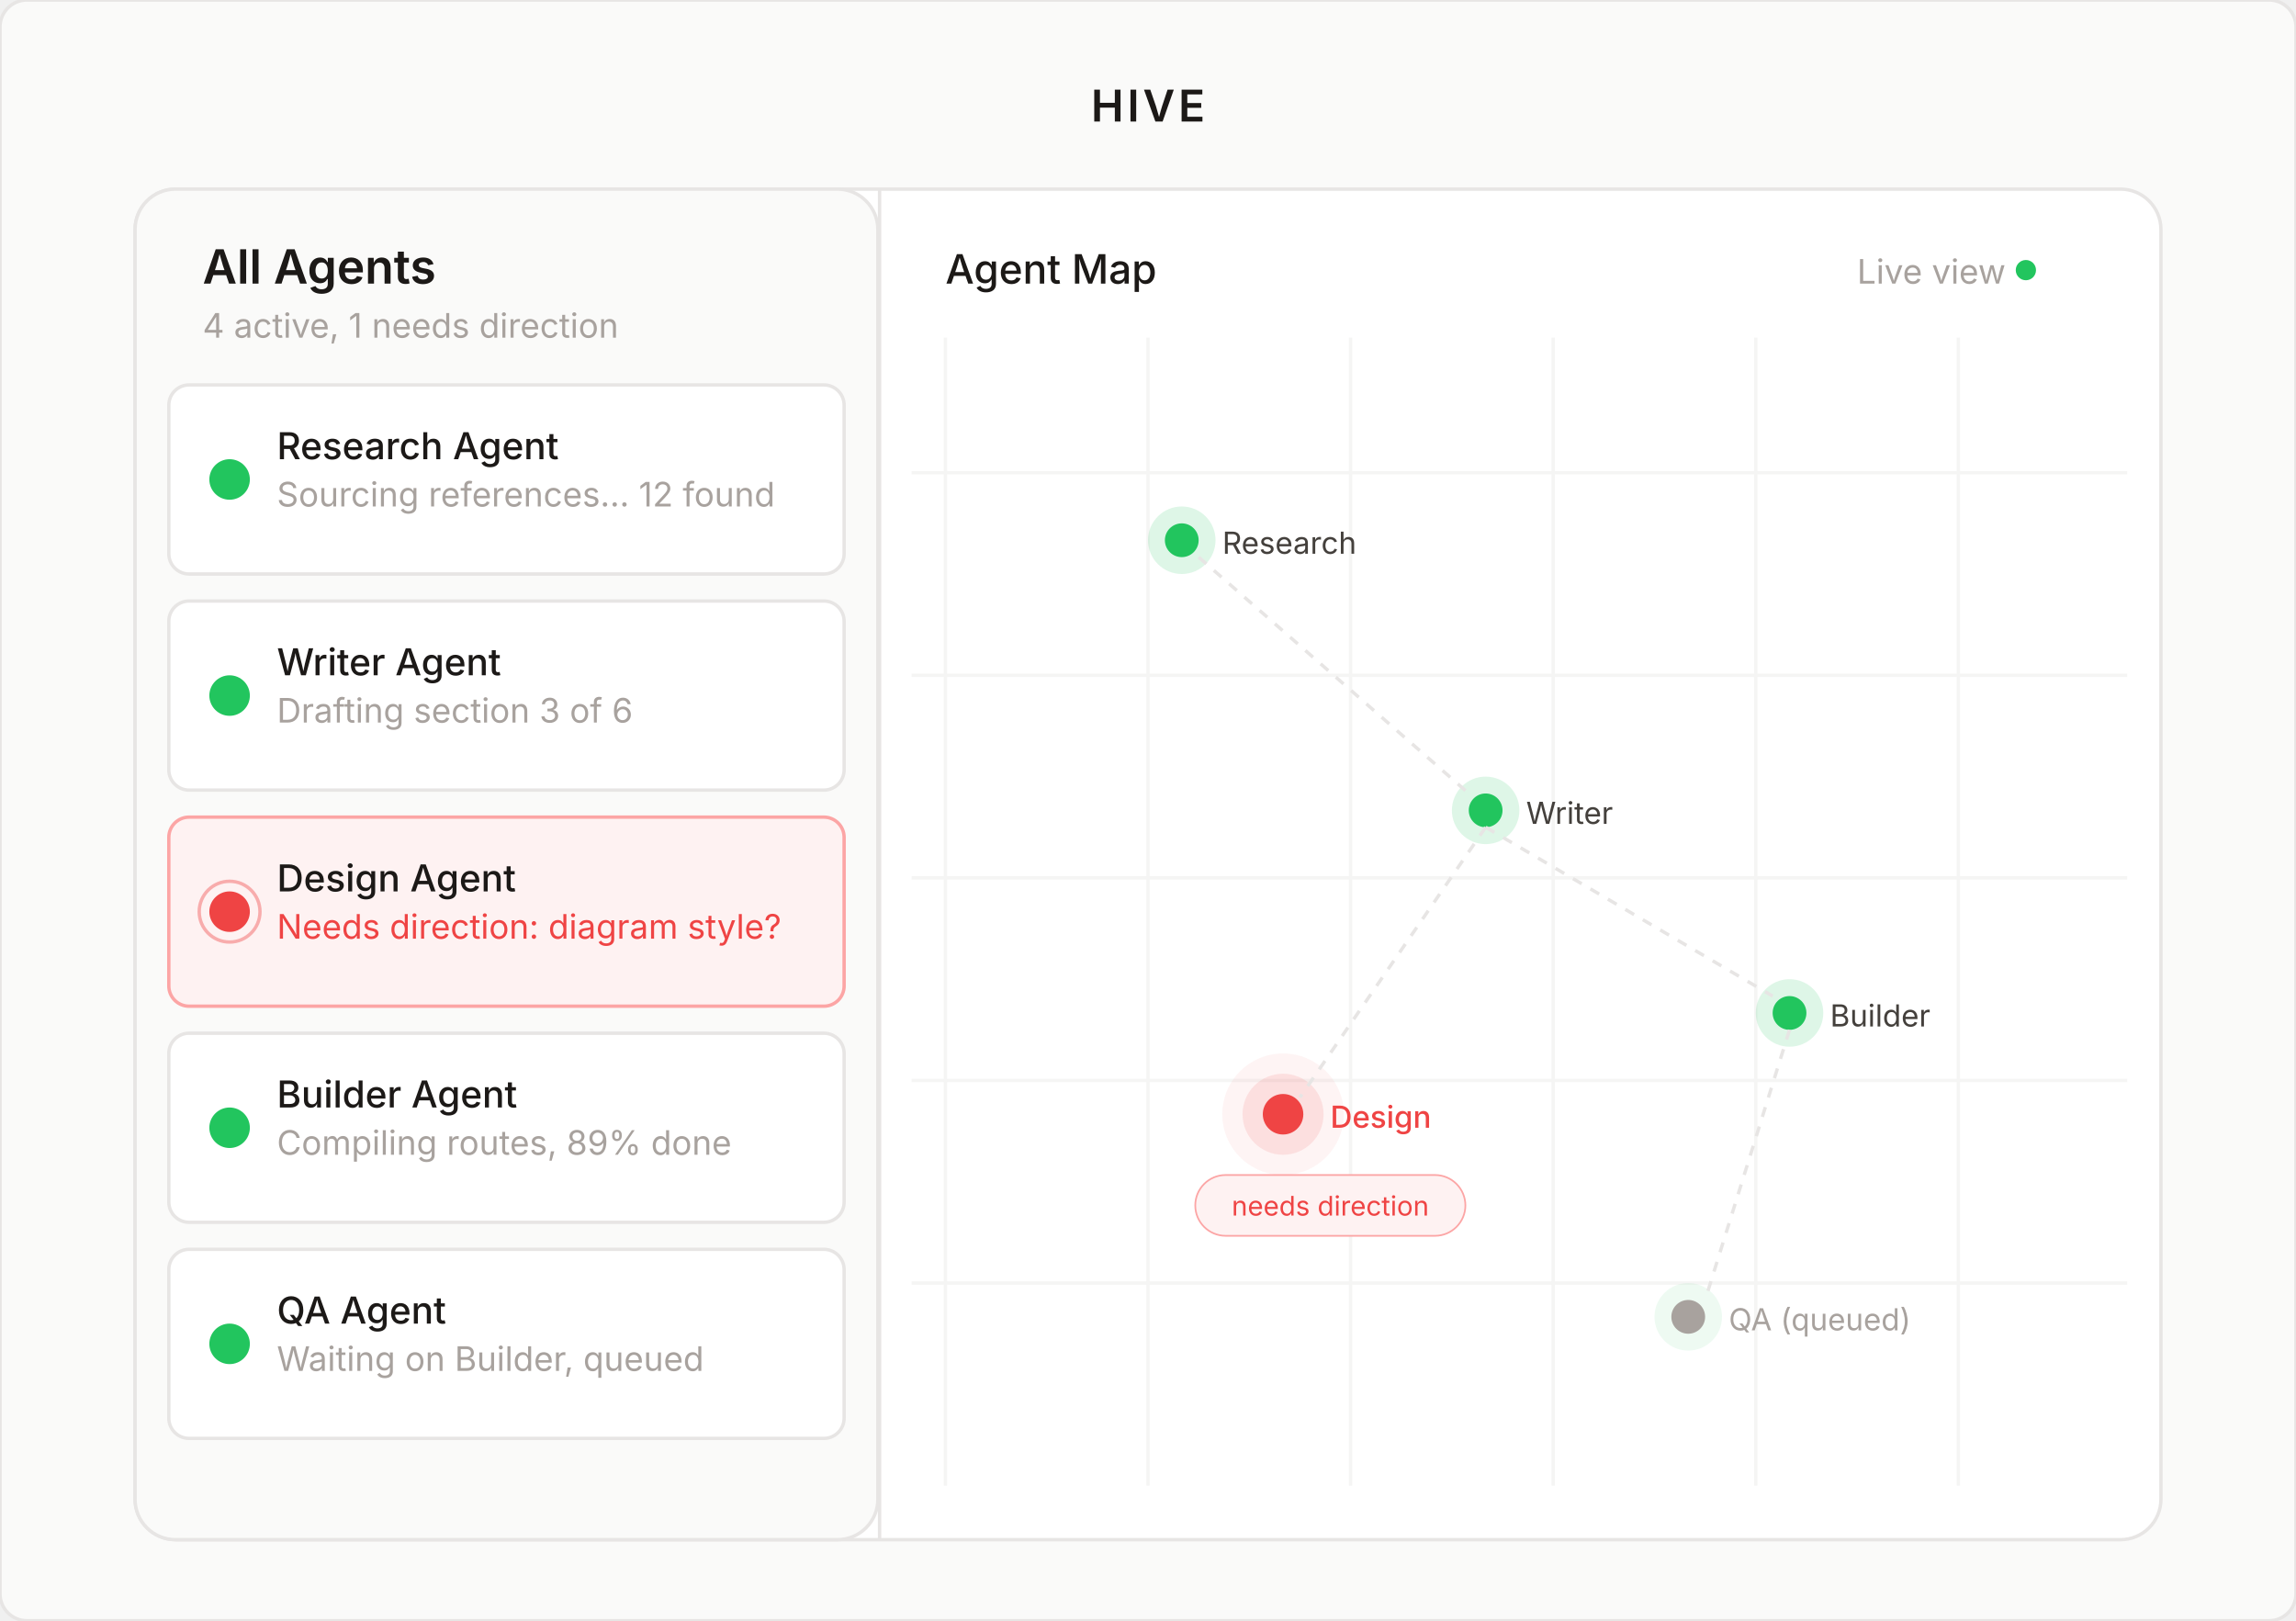
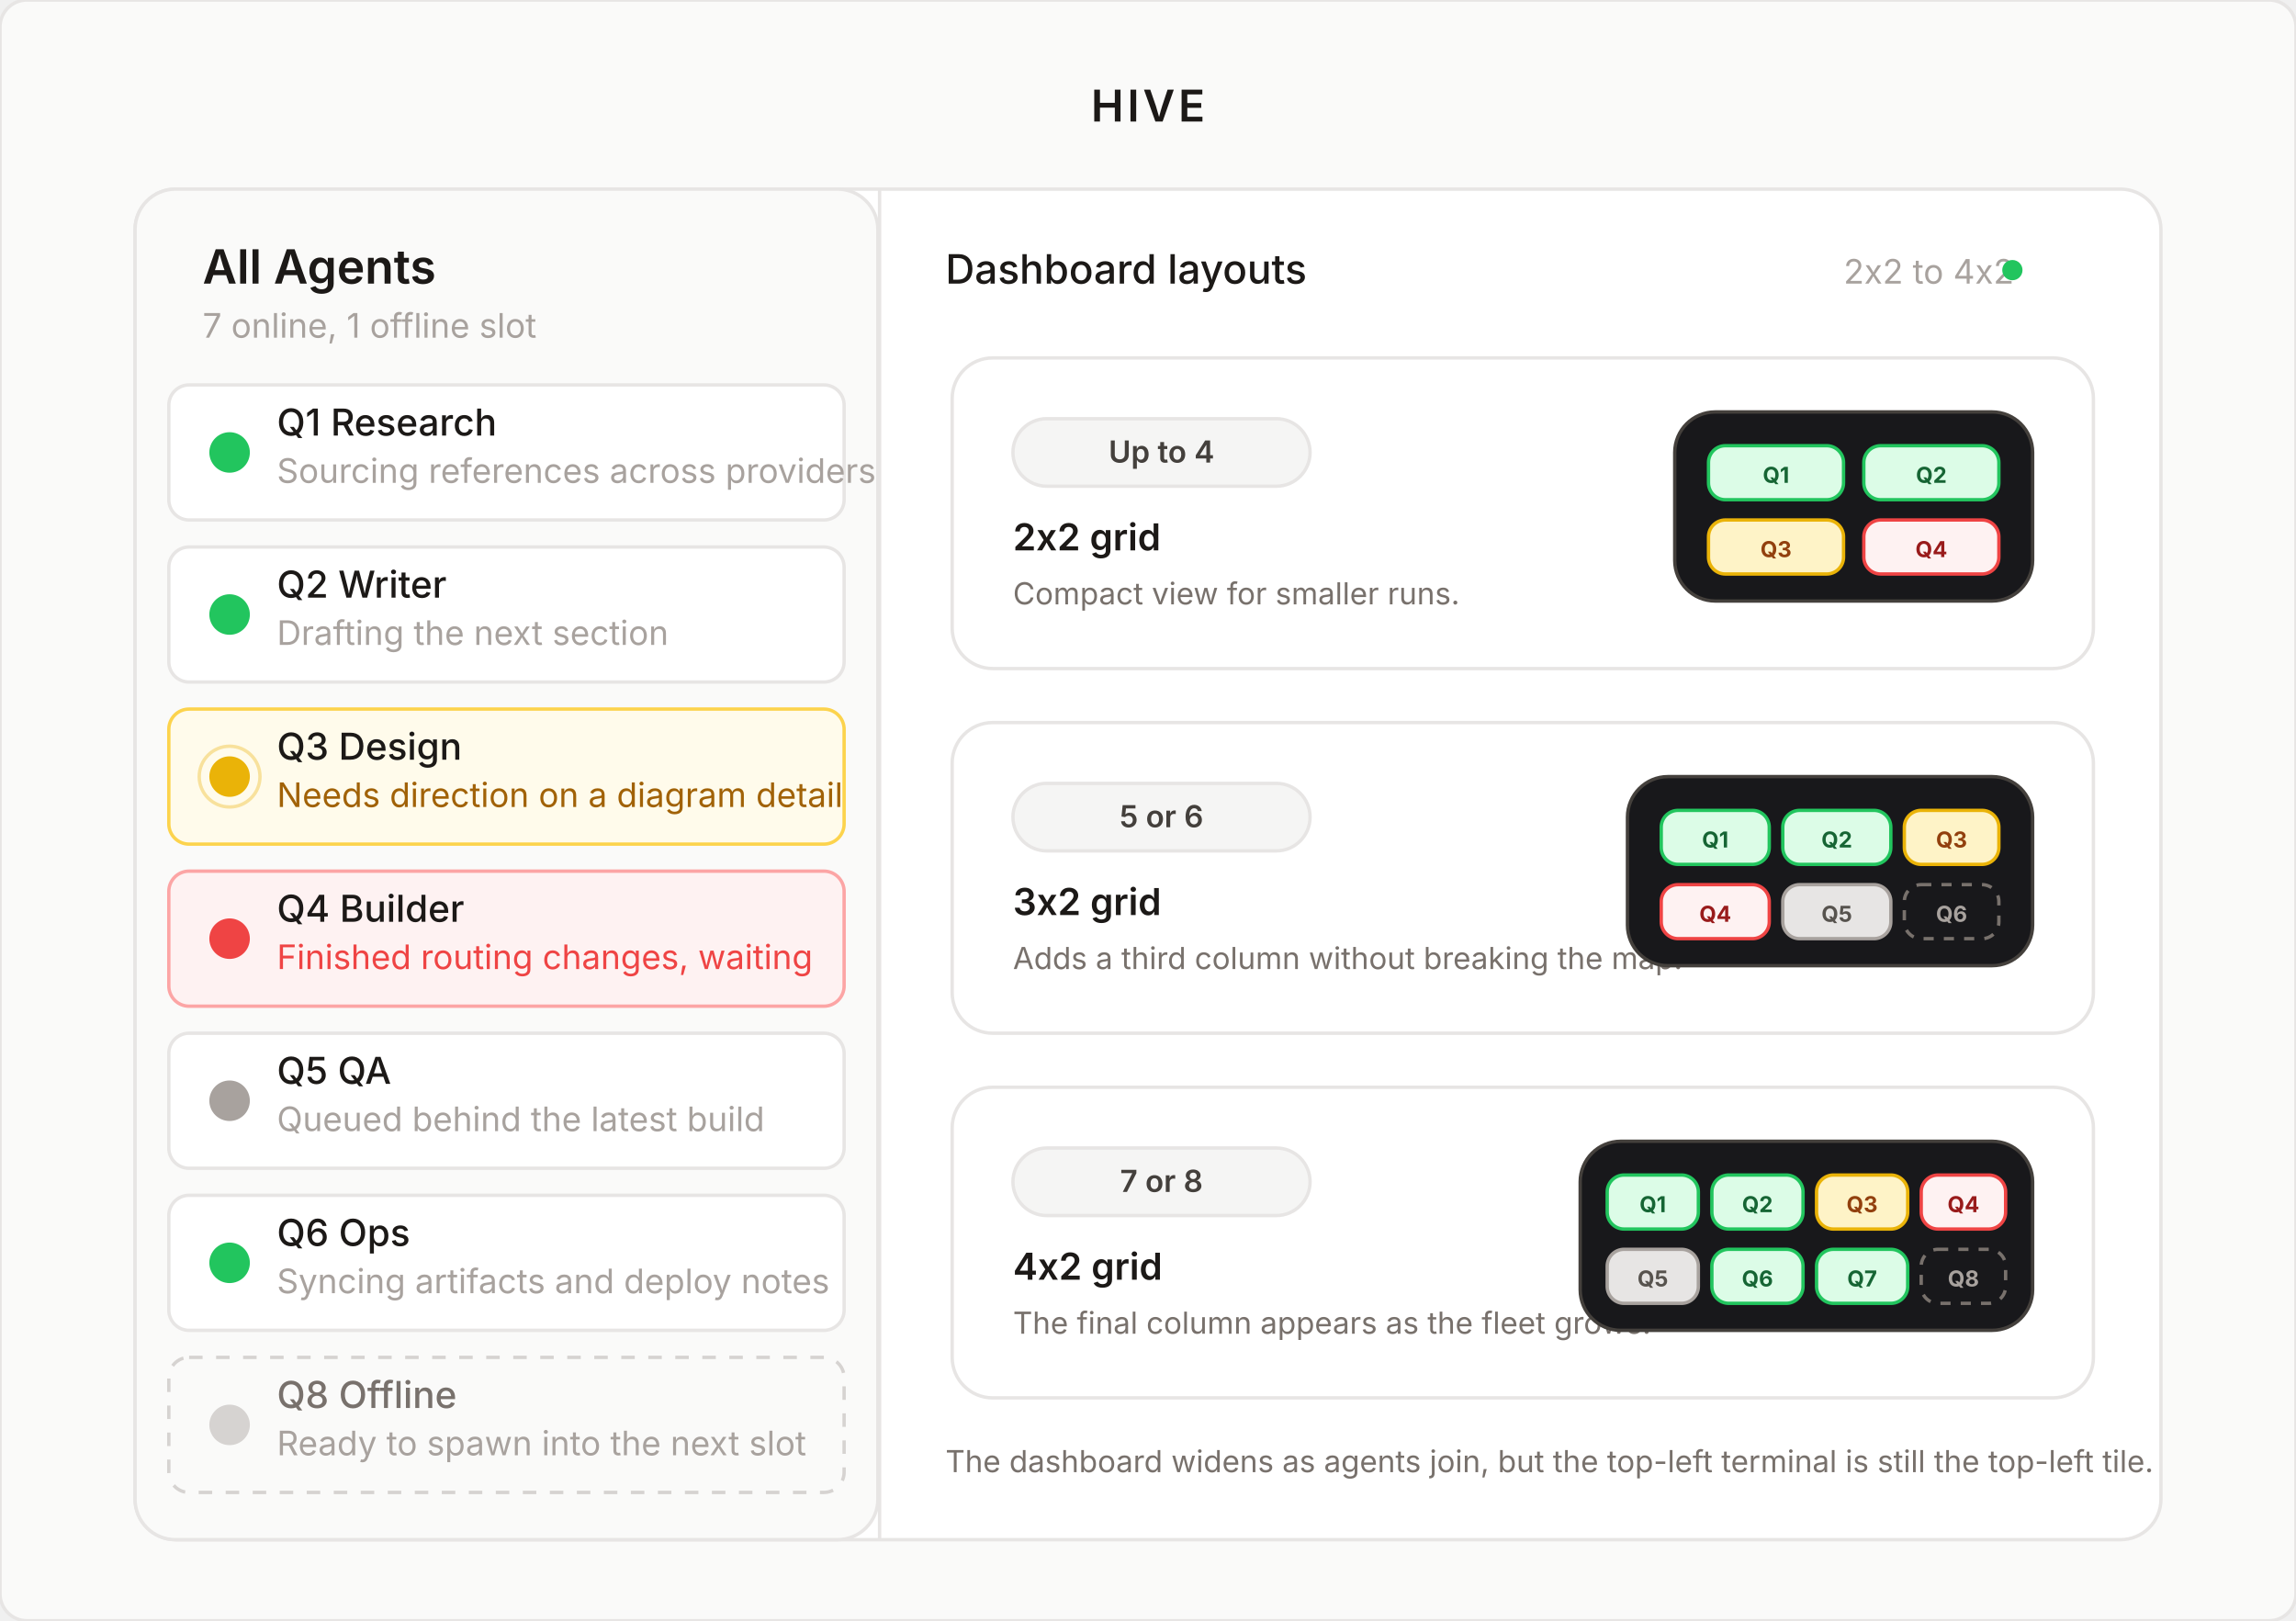
<svg xmlns="http://www.w3.org/2000/svg" viewBox="0 0 680 480" fill="none">
  <style>
    text { font-family: -apple-system, BlinkMacSystemFont, 'Segoe UI', sans-serif; }
  </style>
  <rect width="680" height="480" rx="8" fill="#fafaf9" stroke="#e7e5e4" stroke-width="1" />
  <text x="340" y="36" text-anchor="middle" font-size="13" font-weight="600" fill="#1c1917" letter-spacing="0.08em">HIVE</text>
-   <rect x="40" y="56" width="600" height="400" rx="12" fill="white" stroke="#e7e5e4" stroke-width="1" />
+   <rect x="40" y="56" width="600" height="400" rx="12" fill="#ffffff" stroke="#e7e5e4" stroke-width="1" />
  <rect x="40" y="56" width="220" height="400" rx="12" fill="#fafaf9" stroke="#e7e5e4" stroke-width="1" />
  <rect x="260" y="56" width="1" height="400" fill="#e7e5e4" />
  <text x="60" y="84" font-size="14" font-weight="600" fill="#1c1917">All Agents</text>
-   <text x="60" y="100" font-size="10" fill="#a8a29e">4 active, 1 needs direction</text>
-   <rect x="50" y="114" width="200" height="56" rx="6" fill="white" stroke="#e7e5e4" stroke-width="1" />
-   <circle cx="68" cy="142" r="6" fill="#22c55e" />
-   <text x="82" y="136" font-size="11" font-weight="500" fill="#1c1917">Research Agent</text>
-   <text x="82" y="150" font-size="10" fill="#a8a29e">Sourcing references... 12 found</text>
-   <rect x="50" y="178" width="200" height="56" rx="6" fill="white" stroke="#e7e5e4" stroke-width="1" />
-   <circle cx="68" cy="206" r="6" fill="#22c55e" />
-   <text x="82" y="200" font-size="11" font-weight="500" fill="#1c1917">Writer Agent</text>
-   <text x="82" y="214" font-size="10" fill="#a8a29e">Drafting section 3 of 6</text>
-   <rect x="50" y="242" width="200" height="56" rx="6" fill="#fef2f2" stroke="#fca5a5" stroke-width="1" />
-   <circle cx="68" cy="270" r="6" fill="#ef4444" />
-   <circle cx="68" cy="270" r="9" fill="none" stroke="#ef4444" stroke-width="1" opacity="0.4" />
-   <text x="82" y="264" font-size="11" font-weight="500" fill="#1c1917">Design Agent</text>
-   <text x="82" y="278" font-size="10" fill="#ef4444">Needs direction: diagram style?</text>
-   <rect x="50" y="306" width="200" height="56" rx="6" fill="white" stroke="#e7e5e4" stroke-width="1" />
-   <circle cx="68" cy="334" r="6" fill="#22c55e" />
-   <text x="82" y="328" font-size="11" font-weight="500" fill="#1c1917">Builder Agent</text>
-   <text x="82" y="342" font-size="10" fill="#a8a29e">Compiling routes, 89% done</text>
-   <rect x="50" y="370" width="200" height="56" rx="6" fill="white" stroke="#e7e5e4" stroke-width="1" />
-   <circle cx="68" cy="398" r="6" fill="#22c55e" />
-   <text x="82" y="392" font-size="11" font-weight="500" fill="#1c1917">QA Agent</text>
-   <text x="82" y="406" font-size="10" fill="#a8a29e">Waiting on Builder, queued</text>
-   <line x1="280" y1="100" x2="280" y2="440" stroke="#f5f5f4" stroke-width="1" />
-   <line x1="340" y1="100" x2="340" y2="440" stroke="#f5f5f4" stroke-width="1" />
-   <line x1="400" y1="100" x2="400" y2="440" stroke="#f5f5f4" stroke-width="1" />
-   <line x1="460" y1="100" x2="460" y2="440" stroke="#f5f5f4" stroke-width="1" />
-   <line x1="520" y1="100" x2="520" y2="440" stroke="#f5f5f4" stroke-width="1" />
-   <line x1="580" y1="100" x2="580" y2="440" stroke="#f5f5f4" stroke-width="1" />
-   <line x1="270" y1="140" x2="630" y2="140" stroke="#f5f5f4" stroke-width="1" />
-   <line x1="270" y1="200" x2="630" y2="200" stroke="#f5f5f4" stroke-width="1" />
-   <line x1="270" y1="260" x2="630" y2="260" stroke="#f5f5f4" stroke-width="1" />
-   <line x1="270" y1="320" x2="630" y2="320" stroke="#f5f5f4" stroke-width="1" />
-   <line x1="270" y1="380" x2="630" y2="380" stroke="#f5f5f4" stroke-width="1" />
-   <text x="280" y="84" font-size="12" font-weight="500" fill="#1c1917">Agent Map</text>
-   <text x="550" y="84" font-size="10" fill="#a8a29e">Live view</text>
-   <circle cx="600" cy="80" r="3" fill="#22c55e" />
-   <circle cx="350" cy="160" r="10" fill="#22c55e" opacity="0.15" />
-   <circle cx="350" cy="160" r="5" fill="#22c55e" />
-   <text x="362" y="164" font-size="9" fill="#44403c">Research</text>
-   <circle cx="440" cy="240" r="10" fill="#22c55e" opacity="0.15" />
-   <circle cx="440" cy="240" r="5" fill="#22c55e" />
-   <text x="452" y="244" font-size="9" fill="#44403c">Writer</text>
-   <circle cx="380" cy="330" r="18" fill="#ef4444" opacity="0.06" />
-   <circle cx="380" cy="330" r="12" fill="#ef4444" opacity="0.12" />
-   <circle cx="380" cy="330" r="6" fill="#ef4444" />
-   <text x="394" y="334" font-size="9" font-weight="500" fill="#ef4444">Design</text>
-   <rect x="354" y="348" width="80" height="18" rx="9" fill="#fef2f2" stroke="#fca5a5" stroke-width="0.5" />
-   <text x="394" y="360" text-anchor="middle" font-size="8" fill="#ef4444">needs direction</text>
-   <circle cx="530" cy="300" r="10" fill="#22c55e" opacity="0.15" />
-   <circle cx="530" cy="300" r="5" fill="#22c55e" />
-   <text x="542" y="304" font-size="9" fill="#44403c">Builder</text>
-   <circle cx="500" cy="390" r="10" fill="#22c55e" opacity="0.08" />
-   <circle cx="500" cy="390" r="5" fill="#a8a29e" />
-   <text x="512" y="394" font-size="9" fill="#a8a29e">QA (queued)</text>
-   <line x1="355" y1="165" x2="435" y2="235" stroke="#e7e5e4" stroke-width="1" stroke-dasharray="3,3" />
-   <line x1="440" y1="245" x2="385" y2="325" stroke="#e7e5e4" stroke-width="1" stroke-dasharray="3,3" />
-   <line x1="440" y1="245" x2="525" y2="295" stroke="#e7e5e4" stroke-width="1" stroke-dasharray="3,3" />
-   <line x1="530" y1="305" x2="505" y2="385" stroke="#e7e5e4" stroke-width="1" stroke-dasharray="3,3" />
+   <text x="60" y="100" font-size="10" fill="#a8a29e">7 online, 1 offline slot</text>
+   <rect x="50" y="114" width="200" height="40" rx="6" fill="#ffffff" stroke="#e7e5e4" stroke-width="1" />
+   <circle cx="68" cy="134" r="6" fill="#22c55e" />
+   <text x="82" y="129" font-size="11" font-weight="500" fill="#1c1917">Q1 Research</text>
+   <text x="82" y="143" font-size="10" fill="#a8a29e">Sourcing references across providers</text>
+   <rect x="50" y="162" width="200" height="40" rx="6" fill="#ffffff" stroke="#e7e5e4" stroke-width="1" />
+   <circle cx="68" cy="182" r="6" fill="#22c55e" />
+   <text x="82" y="177" font-size="11" font-weight="500" fill="#1c1917">Q2 Writer</text>
+   <text x="82" y="191" font-size="10" fill="#a8a29e">Drafting the next section</text>
+   <rect x="50" y="210" width="200" height="40" rx="6" fill="#fffbeb" stroke="#fcd34d" stroke-width="1" />
+   <circle cx="68" cy="230" r="6" fill="#eab308" />
+   <circle cx="68" cy="230" r="9" fill="none" stroke="#eab308" stroke-width="1" opacity="0.35" />
+   <text x="82" y="225" font-size="11" font-weight="500" fill="#1c1917">Q3 Design</text>
+   <text x="82" y="239" font-size="10" fill="#a16207">Needs direction on a diagram detail</text>
+   <rect x="50" y="258" width="200" height="40" rx="6" fill="#fef2f2" stroke="#fca5a5" stroke-width="1" />
+   <circle cx="68" cy="278" r="6" fill="#ef4444" />
+   <text x="82" y="273" font-size="11" font-weight="500" fill="#1c1917">Q4 Builder</text>
+   <text x="82" y="287" font-size="10" fill="#ef4444">Finished routing changes, waiting</text>
+   <rect x="50" y="306" width="200" height="40" rx="6" fill="#ffffff" stroke="#e7e5e4" stroke-width="1" />
+   <circle cx="68" cy="326" r="6" fill="#a8a29e" />
+   <text x="82" y="321" font-size="11" font-weight="500" fill="#1c1917">Q5 QA</text>
+   <text x="82" y="335" font-size="10" fill="#a8a29e">Queued behind the latest build</text>
+   <rect x="50" y="354" width="200" height="40" rx="6" fill="#ffffff" stroke="#e7e5e4" stroke-width="1" />
+   <circle cx="68" cy="374" r="6" fill="#22c55e" />
+   <text x="82" y="369" font-size="11" font-weight="500" fill="#1c1917">Q6 Ops</text>
+   <text x="82" y="383" font-size="10" fill="#a8a29e">Syncing artifacts and deploy notes</text>
+   <rect x="50" y="402" width="200" height="40" rx="6" fill="none" stroke="#d6d3d1" stroke-width="1" stroke-dasharray="4 4" />
+   <circle cx="68" cy="422" r="6" fill="#d6d3d1" />
+   <text x="82" y="417" font-size="11" font-weight="500" fill="#78716c">Q8 Offline</text>
+   <text x="82" y="431" font-size="10" fill="#a8a29e">Ready to spawn into the next slot</text>
+   <text x="280" y="84" font-size="12" font-weight="500" fill="#1c1917">Dashboard layouts</text>
+   <text x="546" y="84" font-size="10" fill="#a8a29e">2x2 to 4x2</text>
+   <circle cx="596" cy="80" r="3" fill="#22c55e" />
+   <rect x="282" y="106" width="338" height="92" rx="12" fill="#ffffff" stroke="#e7e5e4" stroke-width="1" />
+   <rect x="300" y="124" width="88" height="20" rx="10" fill="#f5f5f4" stroke="#e7e5e4" stroke-width="1" />
+   <text x="344" y="137" text-anchor="middle" font-size="9" font-weight="600" fill="#44403c">Up to 4</text>
+   <text x="300" y="163" font-size="11" font-weight="600" fill="#1c1917">2x2 grid</text>
+   <text x="300" y="179" font-size="9" fill="#78716c">Compact view for smaller runs.</text>
+   <rect x="496" y="122" width="106" height="56" rx="12" fill="#18181b" stroke="#44403c" stroke-width="1" />
+   <rect x="506" y="132" width="40" height="16" rx="5" fill="#dcfce7" stroke="#22c55e" stroke-width="1" />
+   <text x="526" y="143" text-anchor="middle" font-size="6.5" font-weight="700" fill="#166534">Q1</text>
+   <rect x="552" y="132" width="40" height="16" rx="5" fill="#dcfce7" stroke="#22c55e" stroke-width="1" />
+   <text x="572" y="143" text-anchor="middle" font-size="6.5" font-weight="700" fill="#166534">Q2</text>
+   <rect x="506" y="154" width="40" height="16" rx="5" fill="#fef3c7" stroke="#eab308" stroke-width="1" />
+   <text x="526" y="165" text-anchor="middle" font-size="6.5" font-weight="700" fill="#92400e">Q3</text>
+   <rect x="552" y="154" width="40" height="16" rx="5" fill="#fef2f2" stroke="#ef4444" stroke-width="1" />
+   <text x="572" y="165" text-anchor="middle" font-size="6.5" font-weight="700" fill="#991b1b">Q4</text>
+   <rect x="282" y="214" width="338" height="92" rx="12" fill="#ffffff" stroke="#e7e5e4" stroke-width="1" />
+   <rect x="300" y="232" width="88" height="20" rx="10" fill="#f5f5f4" stroke="#e7e5e4" stroke-width="1" />
+   <text x="344" y="245" text-anchor="middle" font-size="9" font-weight="600" fill="#44403c">5 or 6</text>
+   <text x="300" y="271" font-size="11" font-weight="600" fill="#1c1917">3x2 grid</text>
+   <text x="300" y="287" font-size="9" fill="#78716c">Adds a third column without breaking the map.</text>
+   <rect x="482" y="230" width="120" height="56" rx="12" fill="#18181b" stroke="#44403c" stroke-width="1" />
+   <rect x="492" y="240" width="32" height="16" rx="5" fill="#dcfce7" stroke="#22c55e" stroke-width="1" />
+   <text x="508" y="251" text-anchor="middle" font-size="6.5" font-weight="700" fill="#166534">Q1</text>
+   <rect x="528" y="240" width="32" height="16" rx="5" fill="#dcfce7" stroke="#22c55e" stroke-width="1" />
+   <text x="544" y="251" text-anchor="middle" font-size="6.5" font-weight="700" fill="#166534">Q2</text>
+   <rect x="564" y="240" width="28" height="16" rx="5" fill="#fef3c7" stroke="#eab308" stroke-width="1" />
+   <text x="578" y="251" text-anchor="middle" font-size="6.5" font-weight="700" fill="#92400e">Q3</text>
+   <rect x="492" y="262" width="32" height="16" rx="5" fill="#fef2f2" stroke="#ef4444" stroke-width="1" />
+   <text x="508" y="273" text-anchor="middle" font-size="6.5" font-weight="700" fill="#991b1b">Q4</text>
+   <rect x="528" y="262" width="32" height="16" rx="5" fill="#e7e5e4" stroke="#a8a29e" stroke-width="1" />
+   <text x="544" y="273" text-anchor="middle" font-size="6.5" font-weight="700" fill="#57534e">Q5</text>
+   <rect x="564" y="262" width="28" height="16" rx="5" fill="none" stroke="#78716c" stroke-width="1" stroke-dasharray="3 3" />
+   <text x="578" y="273" text-anchor="middle" font-size="6.5" font-weight="700" fill="#a8a29e">Q6</text>
+   <rect x="282" y="322" width="338" height="92" rx="12" fill="#ffffff" stroke="#e7e5e4" stroke-width="1" />
+   <rect x="300" y="340" width="88" height="20" rx="10" fill="#f5f5f4" stroke="#e7e5e4" stroke-width="1" />
+   <text x="344" y="353" text-anchor="middle" font-size="9" font-weight="600" fill="#44403c">7 or 8</text>
+   <text x="300" y="379" font-size="11" font-weight="600" fill="#1c1917">4x2 grid</text>
+   <text x="300" y="395" font-size="9" fill="#78716c">The final column appears as the fleet grows.</text>
+   <rect x="468" y="338" width="134" height="56" rx="12" fill="#18181b" stroke="#44403c" stroke-width="1" />
+   <rect x="476" y="348" width="27" height="16" rx="5" fill="#dcfce7" stroke="#22c55e" stroke-width="1" />
+   <text x="489.5" y="359" text-anchor="middle" font-size="6.5" font-weight="700" fill="#166534">Q1</text>
+   <rect x="507" y="348" width="27" height="16" rx="5" fill="#dcfce7" stroke="#22c55e" stroke-width="1" />
+   <text x="520.5" y="359" text-anchor="middle" font-size="6.5" font-weight="700" fill="#166534">Q2</text>
+   <rect x="538" y="348" width="27" height="16" rx="5" fill="#fef3c7" stroke="#eab308" stroke-width="1" />
+   <text x="551.5" y="359" text-anchor="middle" font-size="6.5" font-weight="700" fill="#92400e">Q3</text>
+   <rect x="569" y="348" width="25" height="16" rx="5" fill="#fef2f2" stroke="#ef4444" stroke-width="1" />
+   <text x="581.5" y="359" text-anchor="middle" font-size="6.5" font-weight="700" fill="#991b1b">Q4</text>
+   <rect x="476" y="370" width="27" height="16" rx="5" fill="#e7e5e4" stroke="#a8a29e" stroke-width="1" />
+   <text x="489.5" y="381" text-anchor="middle" font-size="6.5" font-weight="700" fill="#57534e">Q5</text>
+   <rect x="507" y="370" width="27" height="16" rx="5" fill="#dcfce7" stroke="#22c55e" stroke-width="1" />
+   <text x="520.5" y="381" text-anchor="middle" font-size="6.5" font-weight="700" fill="#166534">Q6</text>
+   <rect x="538" y="370" width="27" height="16" rx="5" fill="#dcfce7" stroke="#22c55e" stroke-width="1" />
+   <text x="551.5" y="381" text-anchor="middle" font-size="6.5" font-weight="700" fill="#166534">Q7</text>
+   <rect x="569" y="370" width="25" height="16" rx="5" fill="none" stroke="#78716c" stroke-width="1" stroke-dasharray="3 3" />
+   <text x="581.5" y="381" text-anchor="middle" font-size="6.5" font-weight="700" fill="#a8a29e">Q8</text>
+   <text x="280" y="436" font-size="9" fill="#78716c">The dashboard widens as agents join, but the top-left terminal is still the top-left tile.</text>
</svg>
